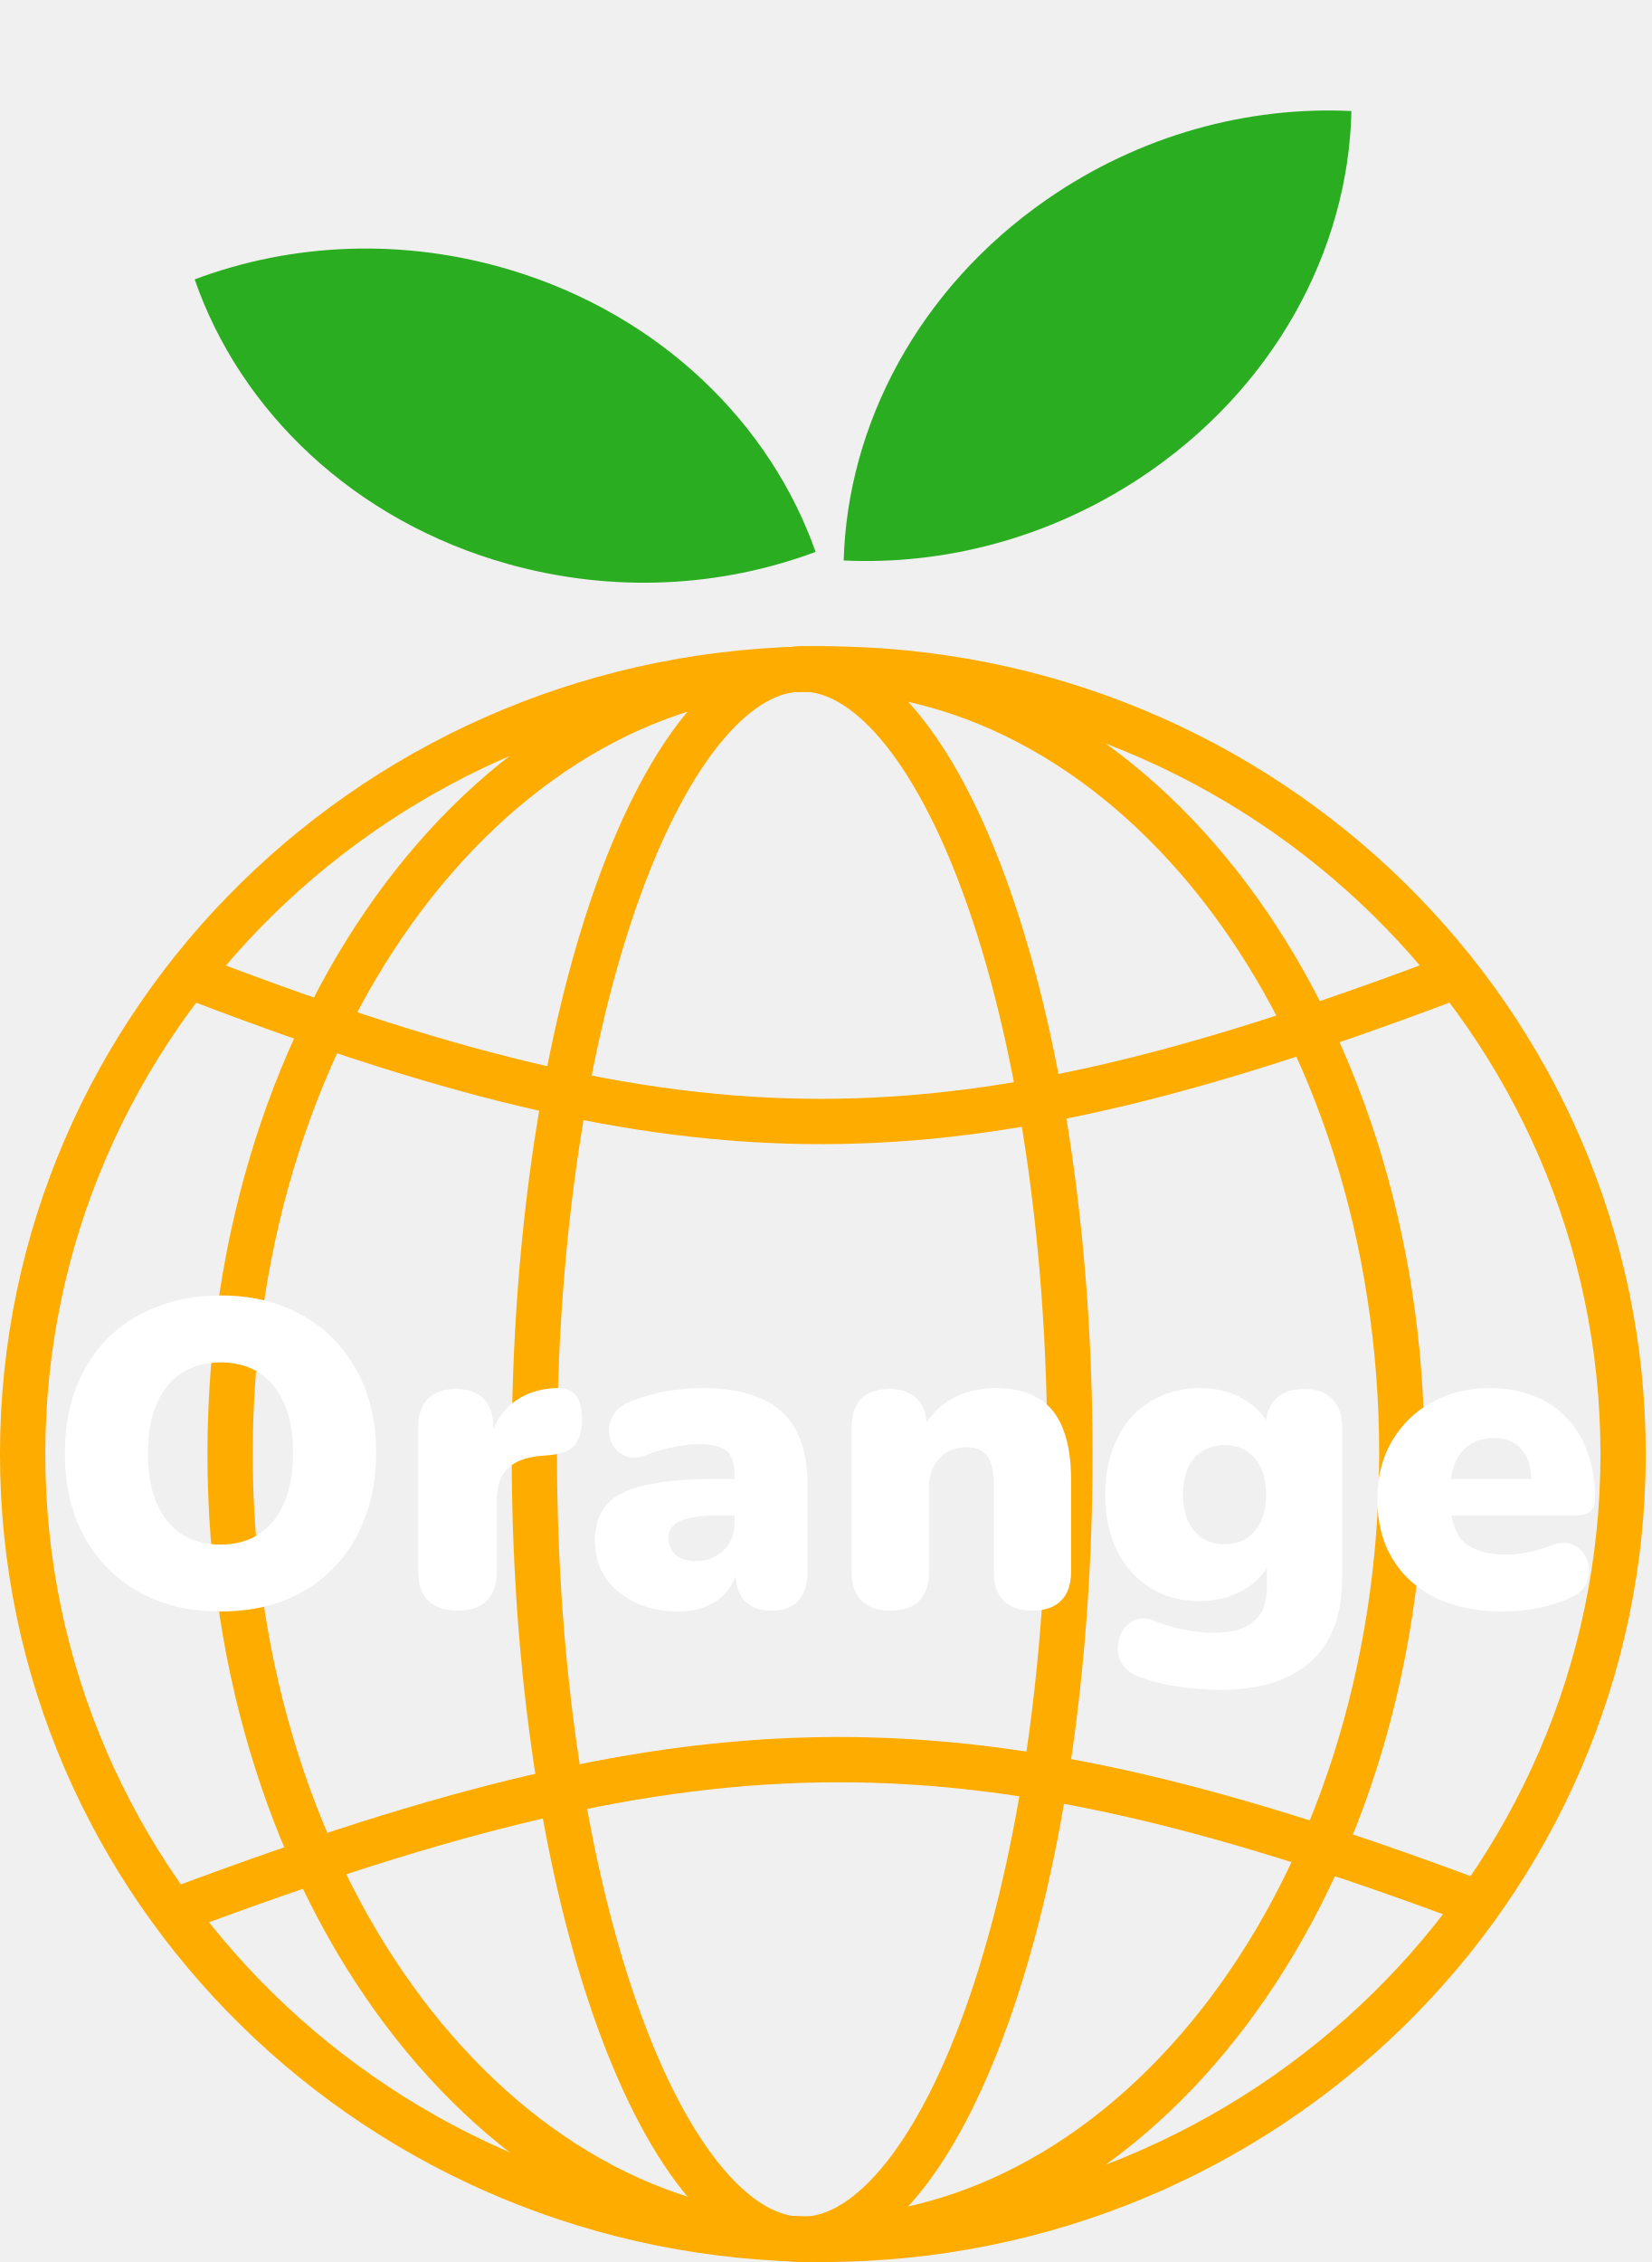
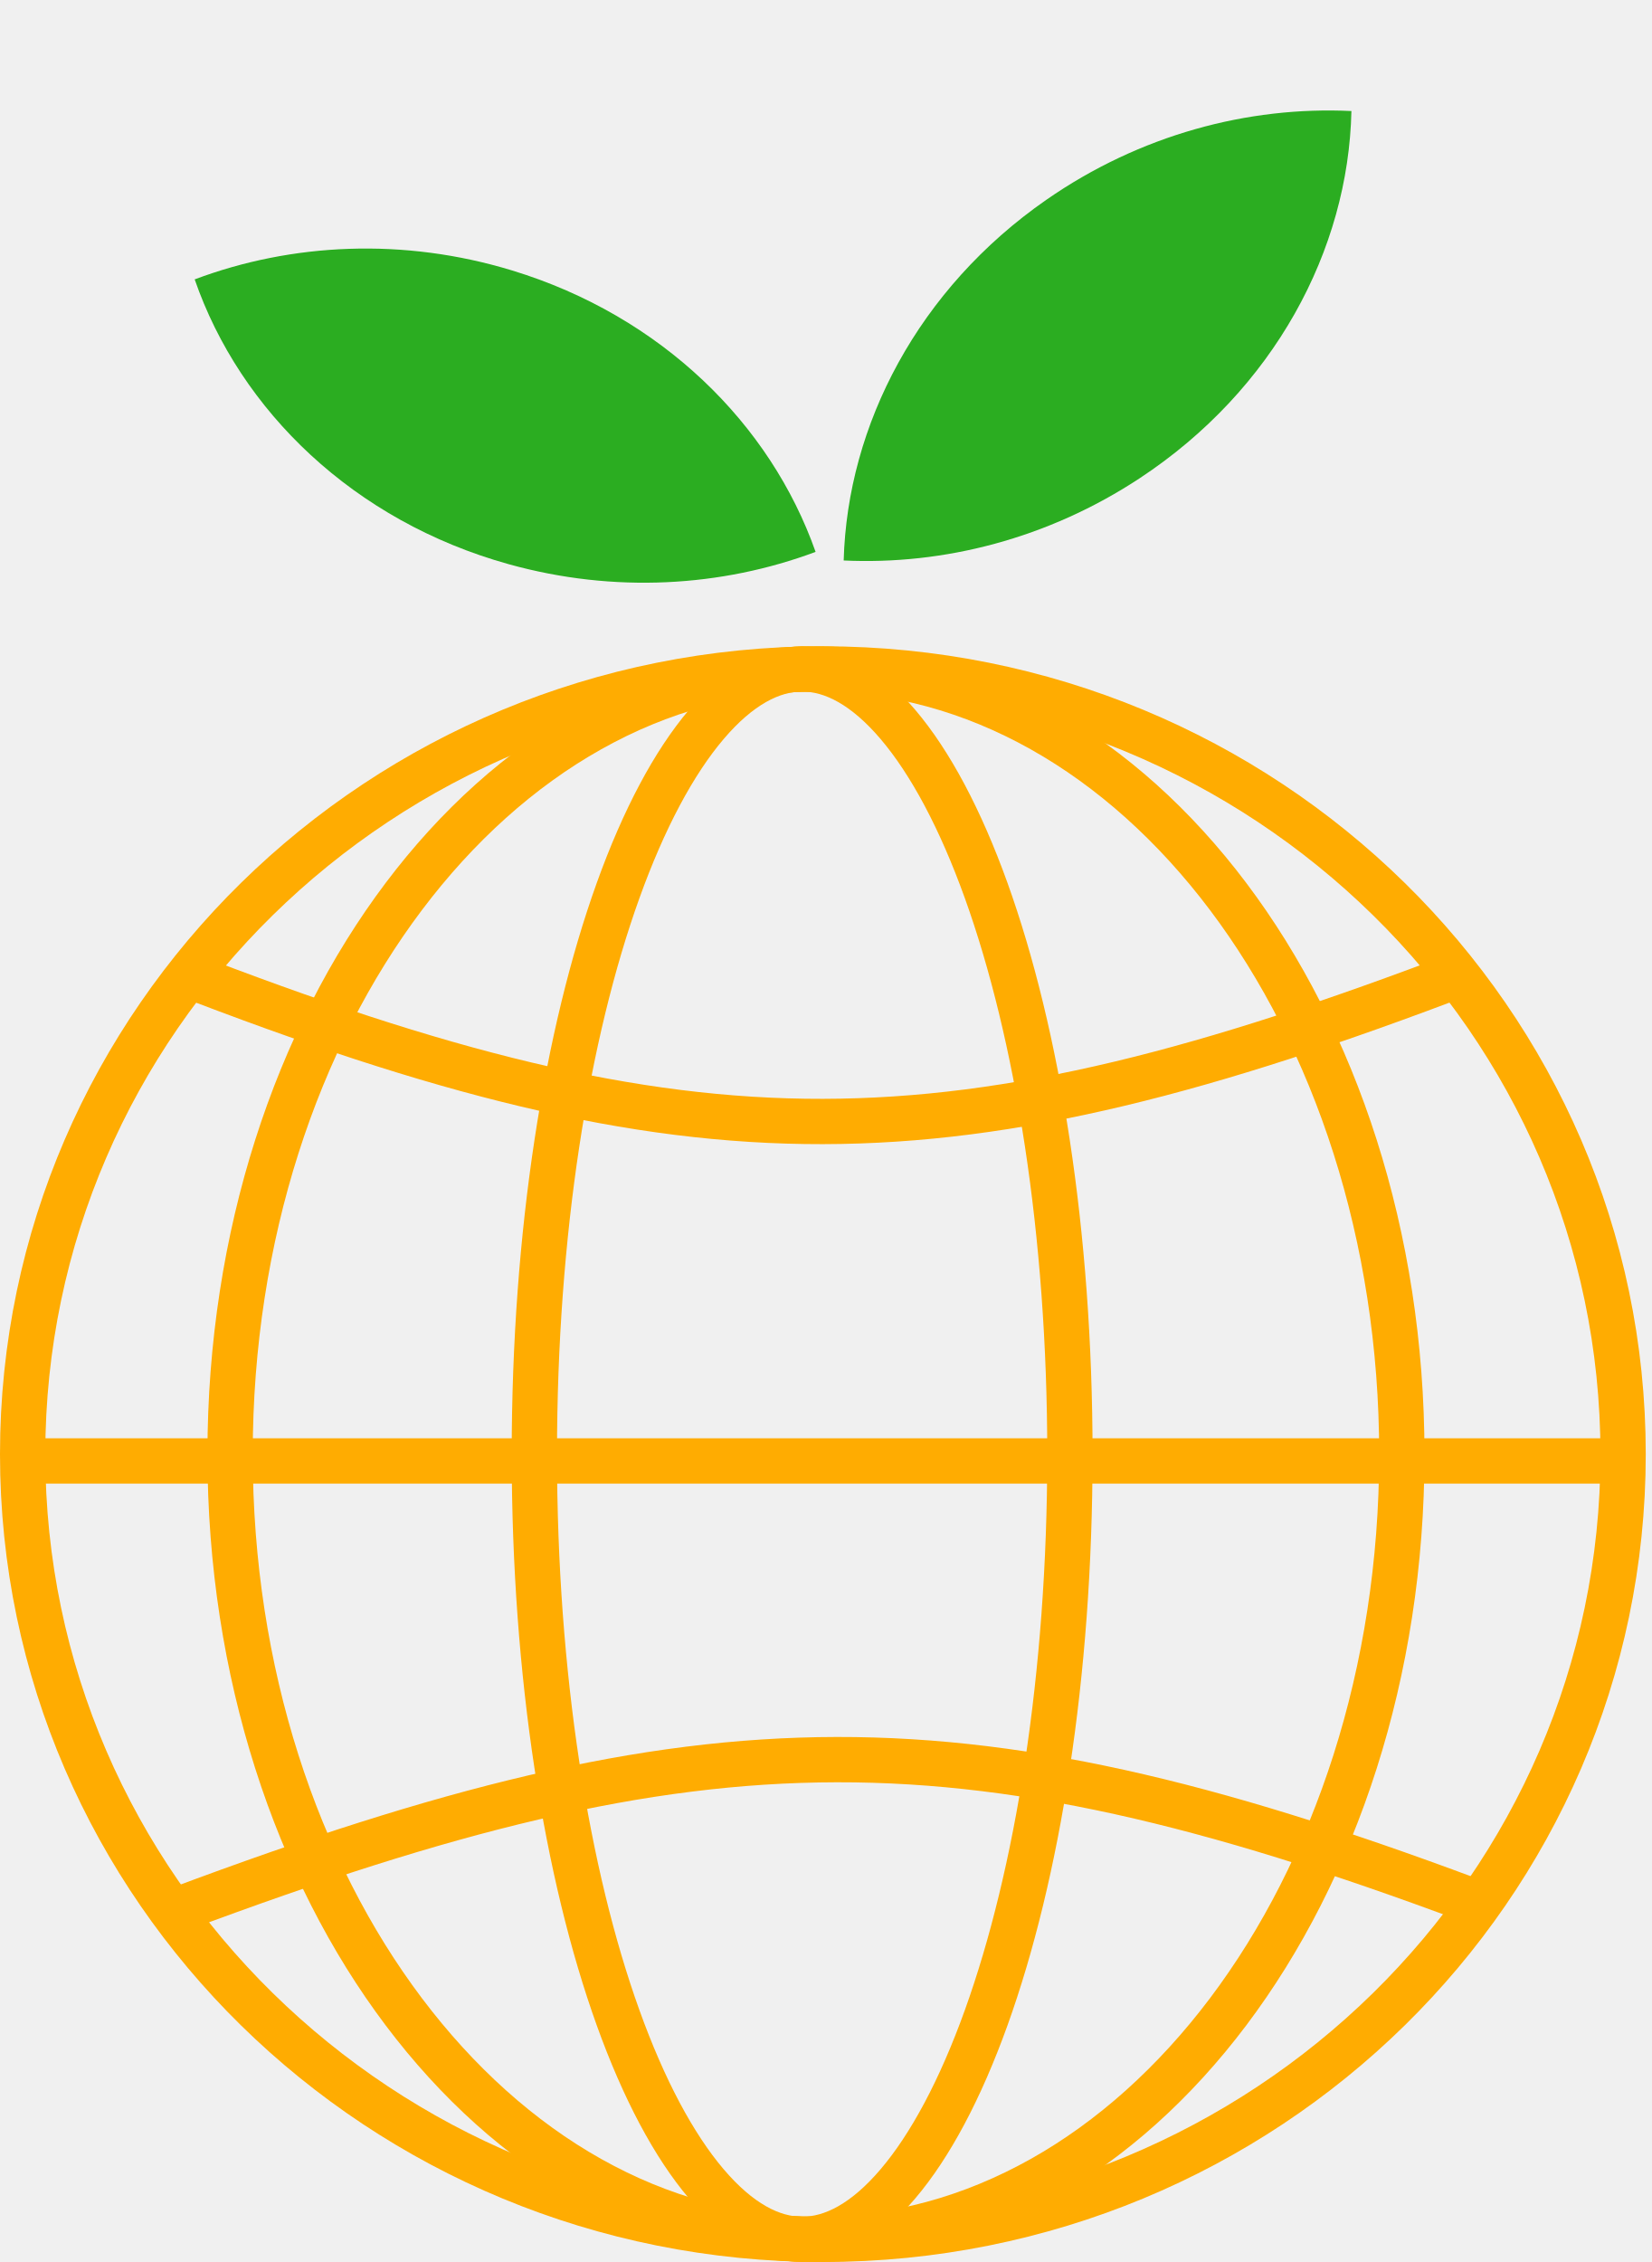
<svg xmlns="http://www.w3.org/2000/svg" width="184" height="252" viewBox="0 0 184 252" fill="none">
  <path fill-rule="evenodd" clip-rule="evenodd" d="M90.871 61.483C85.849 47.23 73.69 35.208 57.081 30.138C44.946 26.434 32.492 27.069 21.691 31.124C26.76 45.786 39.434 58.052 56.666 62.851C68.442 66.13 80.425 65.387 90.871 61.483Z" fill="#2BAD21" />
-   <path fill-rule="evenodd" clip-rule="evenodd" d="M94.001 62.442C94.42 47.336 102.317 32.17 116.578 22.261C126.997 15.021 139.048 11.815 150.571 12.37C150.232 27.88 141.92 43.436 126.983 53.277C116.776 60.003 105.14 62.963 94.001 62.442Z" fill="#2BAD21" />
-   <path d="M20.031 108.303C77.718 130.645 105.646 130.329 163.333 108.303" stroke="#FFAC01" stroke-width="5.047" />
+   <path fill-rule="evenodd" clip-rule="evenodd" d="M94 62.442C94.419 47.336 102.316 32.17 116.577 22.261C126.997 15.021 139.048 11.815 150.571 12.37C150.232 27.88 141.919 43.436 126.983 53.277C116.775 60.003 105.14 62.963 94 62.442Z" fill="#2BAD21" />
+   <path d="M20.032 108.303C77.719 130.645 105.646 130.329 163.333 108.303" stroke="#FFAC01" stroke-width="5.047" />
  <path d="M166.415 212.672C107.487 190.329 78.959 190.645 20.032 212.672" stroke="#FFAC01" stroke-width="5.047" />
  <path d="M180.841 162C180.841 210.268 140.968 249.477 91.682 249.477C42.397 249.477 2.523 210.268 2.523 162C2.523 113.732 42.397 74.523 91.682 74.523C140.968 74.523 180.841 113.732 180.841 162Z" stroke="#FFAC01" stroke-width="5.047" />
-   <path d="M119.206 162C119.206 186.64 115.611 208.838 109.877 224.786C107.007 232.77 103.647 239.054 100.044 243.293C96.431 247.543 92.815 249.477 89.371 249.477C85.927 249.477 82.311 247.543 78.698 243.293C75.095 239.054 71.736 232.77 68.865 224.786C63.131 208.838 59.536 186.64 59.536 162C59.536 137.36 63.131 115.162 68.865 99.214C71.736 91.23 75.095 84.946 78.698 80.707C82.311 76.457 85.927 74.523 89.371 74.523C92.815 74.523 96.431 76.457 100.044 80.707C103.647 84.946 107.007 91.23 109.877 99.214C115.611 115.162 119.206 137.36 119.206 162Z" stroke="#FFAC01" stroke-width="5.047" />
-   <path d="M156.187 162C156.187 186.357 148.747 208.312 136.837 224.121C124.929 239.93 108.666 249.477 90.912 249.477C73.157 249.477 56.895 239.93 44.986 224.121C33.077 208.312 25.637 186.357 25.637 162C25.637 137.643 33.077 115.688 44.986 99.879C56.895 84.07 73.157 74.523 90.912 74.523C108.666 74.523 124.929 84.07 136.837 99.879C148.747 115.688 156.187 137.643 156.187 162Z" stroke="#FFAC01" stroke-width="5.047" />
-   <path d="M24.567 179.533C21.112 179.533 18.077 178.806 15.462 177.353C12.846 175.868 10.812 173.801 9.359 171.154C7.938 168.506 7.228 165.422 7.228 161.903C7.228 159.255 7.632 156.85 8.439 154.686C9.278 152.523 10.457 150.666 11.975 149.116C13.524 147.566 15.365 146.388 17.496 145.581C19.627 144.741 21.984 144.321 24.567 144.321C28.022 144.321 31.041 145.048 33.624 146.501C36.24 147.954 38.274 150.004 39.727 152.652C41.18 155.267 41.907 158.351 41.907 161.903C41.907 164.551 41.487 166.956 40.647 169.119C39.84 171.283 38.662 173.156 37.112 174.738C35.594 176.288 33.77 177.482 31.639 178.322C29.508 179.129 27.15 179.533 24.567 179.533ZM24.567 172.074C26.279 172.074 27.732 171.67 28.926 170.863C30.121 170.056 31.041 168.893 31.687 167.376C32.333 165.858 32.656 164.034 32.656 161.903C32.656 158.706 31.945 156.22 30.525 154.444C29.104 152.668 27.118 151.78 24.567 151.78C22.888 151.78 21.435 152.184 20.208 152.991C19.014 153.766 18.093 154.912 17.448 156.43C16.802 157.915 16.479 159.739 16.479 161.903C16.479 165.099 17.189 167.602 18.61 169.41C20.031 171.186 22.016 172.074 24.567 172.074ZM50.995 179.436C49.574 179.436 48.476 179.065 47.701 178.322C46.959 177.579 46.587 176.498 46.587 175.077V159.045C46.587 157.657 46.943 156.591 47.653 155.849C48.395 155.106 49.445 154.735 50.801 154.735C52.157 154.735 53.191 155.106 53.901 155.849C54.611 156.591 54.966 157.657 54.966 159.045V161.031H54.482C54.805 159.094 55.628 157.56 56.952 156.43C58.308 155.3 59.987 154.702 61.989 154.638C62.926 154.605 63.62 154.848 64.072 155.364C64.556 155.849 64.815 156.769 64.847 158.125C64.847 159.287 64.605 160.208 64.12 160.886C63.636 161.564 62.716 161.967 61.36 162.097L60.246 162.193C58.534 162.355 57.291 162.839 56.516 163.646C55.741 164.421 55.354 165.584 55.354 167.134V175.077C55.354 176.498 54.983 177.579 54.24 178.322C53.497 179.065 52.416 179.436 50.995 179.436ZM75.634 179.533C73.793 179.533 72.163 179.194 70.742 178.516C69.353 177.838 68.256 176.917 67.448 175.755C66.673 174.56 66.286 173.204 66.286 171.686C66.286 169.943 66.738 168.571 67.642 167.57C68.546 166.569 69.999 165.858 72.001 165.439C74.003 164.986 76.667 164.76 79.993 164.76H82.657V168.829H79.993C78.733 168.829 77.684 168.926 76.844 169.119C76.037 169.281 75.44 169.555 75.052 169.943C74.665 170.298 74.471 170.766 74.471 171.347C74.471 172.09 74.73 172.704 75.246 173.188C75.795 173.672 76.57 173.914 77.571 173.914C78.378 173.914 79.089 173.737 79.702 173.382C80.348 173.026 80.865 172.542 81.252 171.929C81.639 171.283 81.833 170.54 81.833 169.701V164.082C81.833 162.92 81.526 162.097 80.913 161.612C80.332 161.128 79.315 160.886 77.862 160.886C77.087 160.886 76.215 160.983 75.246 161.176C74.278 161.338 73.196 161.645 72.001 162.097C71.129 162.419 70.387 162.468 69.773 162.242C69.16 162.016 68.675 161.628 68.32 161.079C67.997 160.531 67.836 159.933 67.836 159.287C67.868 158.642 68.078 158.028 68.466 157.447C68.885 156.866 69.515 156.414 70.354 156.091C71.904 155.51 73.325 155.122 74.617 154.928C75.94 154.735 77.151 154.638 78.249 154.638C80.897 154.638 83.076 155.025 84.788 155.8C86.531 156.543 87.823 157.705 88.662 159.287C89.534 160.837 89.97 162.839 89.97 165.293V175.077C89.97 176.498 89.631 177.579 88.953 178.322C88.275 179.065 87.29 179.436 85.999 179.436C84.675 179.436 83.658 179.065 82.947 178.322C82.269 177.579 81.93 176.498 81.93 175.077V173.818L82.221 174.496C82.059 175.529 81.688 176.417 81.107 177.16C80.525 177.902 79.767 178.483 78.83 178.903C77.894 179.323 76.828 179.533 75.634 179.533ZM99.141 179.436C97.785 179.436 96.736 179.065 95.993 178.322C95.251 177.579 94.879 176.498 94.879 175.077V159.045C94.879 157.657 95.234 156.591 95.945 155.849C96.688 155.106 97.737 154.735 99.093 154.735C100.449 154.735 101.482 155.106 102.193 155.849C102.903 156.591 103.258 157.657 103.258 159.045V161.322L102.726 159.336C103.501 157.818 104.598 156.656 106.019 155.849C107.472 155.041 109.119 154.638 110.959 154.638C112.864 154.638 114.43 155.009 115.657 155.752C116.884 156.462 117.805 157.592 118.418 159.142C119.032 160.66 119.338 162.581 119.338 164.906V175.077C119.338 176.498 118.967 177.579 118.224 178.322C117.482 179.065 116.416 179.436 115.028 179.436C113.639 179.436 112.574 179.065 111.831 178.322C111.089 177.579 110.717 176.498 110.717 175.077V165.245C110.717 163.792 110.459 162.758 109.942 162.145C109.458 161.532 108.731 161.225 107.763 161.225C106.471 161.225 105.438 161.645 104.663 162.484C103.888 163.291 103.501 164.389 103.501 165.778V175.077C103.501 177.983 102.048 179.436 99.141 179.436ZM136.07 188.251C134.294 188.251 132.631 188.122 131.081 187.863C129.531 187.637 128.191 187.298 127.061 186.846C126.125 186.523 125.463 186.055 125.075 185.442C124.688 184.828 124.51 184.182 124.542 183.504C124.575 182.826 124.752 182.213 125.075 181.664C125.43 181.115 125.899 180.711 126.48 180.453C127.061 180.227 127.707 180.243 128.417 180.501C129.838 181.083 131.129 181.454 132.292 181.615C133.454 181.809 134.439 181.906 135.246 181.906C137.216 181.906 138.685 181.486 139.654 180.647C140.655 179.84 141.155 178.564 141.155 176.82V173.769H141.543C141.058 175.125 140.074 176.239 138.588 177.111C137.103 177.951 135.489 178.37 133.745 178.37C131.614 178.37 129.757 177.886 128.175 176.917C126.593 175.916 125.35 174.528 124.446 172.752C123.574 170.976 123.138 168.893 123.138 166.504C123.138 164.696 123.396 163.065 123.913 161.612C124.429 160.159 125.14 158.916 126.044 157.883C126.98 156.85 128.094 156.058 129.386 155.51C130.71 154.928 132.163 154.638 133.745 154.638C135.553 154.638 137.168 155.058 138.588 155.897C140.041 156.737 141.01 157.834 141.494 159.191L141.01 161.176V159.045C141.01 157.657 141.381 156.591 142.124 155.849C142.899 155.106 143.964 154.735 145.321 154.735C146.677 154.735 147.71 155.106 148.42 155.849C149.163 156.591 149.534 157.657 149.534 159.045V175.803C149.534 179.936 148.372 183.036 146.047 185.103C143.722 187.201 140.396 188.251 136.07 188.251ZM136.409 172.026C137.377 172.026 138.201 171.816 138.879 171.396C139.557 170.944 140.09 170.314 140.477 169.507C140.865 168.667 141.058 167.666 141.058 166.504C141.058 164.76 140.639 163.404 139.799 162.436C138.96 161.467 137.829 160.983 136.409 160.983C135.505 160.983 134.697 161.209 133.987 161.661C133.277 162.08 132.728 162.71 132.34 163.55C131.985 164.357 131.808 165.342 131.808 166.504C131.808 168.248 132.227 169.604 133.067 170.572C133.906 171.541 135.02 172.026 136.409 172.026ZM167.551 179.533C164.645 179.533 162.126 179.032 159.995 178.031C157.896 176.998 156.282 175.545 155.152 173.672C154.021 171.799 153.456 169.588 153.456 167.037C153.456 164.583 153.989 162.436 155.055 160.595C156.153 158.722 157.638 157.269 159.511 156.236C161.416 155.171 163.579 154.638 166.001 154.638C167.777 154.638 169.391 154.928 170.844 155.51C172.297 156.058 173.54 156.882 174.574 157.98C175.607 159.045 176.382 160.337 176.898 161.854C177.447 163.372 177.722 165.067 177.722 166.94C177.722 167.586 177.544 168.07 177.189 168.393C176.834 168.684 176.269 168.829 175.494 168.829H160.673V164.76H171.425L170.65 165.39C170.65 164.195 170.489 163.227 170.166 162.484C169.843 161.741 169.359 161.176 168.713 160.789C168.1 160.401 167.325 160.208 166.388 160.208C165.387 160.208 164.515 160.45 163.773 160.934C163.062 161.386 162.514 162.064 162.126 162.968C161.739 163.872 161.545 165.003 161.545 166.359V166.795C161.545 169.087 162.045 170.734 163.046 171.735C164.08 172.704 165.662 173.188 167.793 173.188C168.503 173.188 169.31 173.107 170.215 172.946C171.151 172.752 172.039 172.494 172.878 172.171C173.718 171.848 174.444 171.799 175.058 172.026C175.671 172.219 176.14 172.574 176.462 173.091C176.818 173.575 177.011 174.14 177.044 174.786C177.076 175.4 176.931 176.013 176.608 176.627C176.285 177.208 175.752 177.66 175.009 177.983C173.879 178.5 172.668 178.887 171.377 179.145C170.118 179.404 168.842 179.533 167.551 179.533Z" fill="white" />
+   <path d="M119.206 162C119.206 186.64 115.611 208.838 109.877 224.786C107.006 232.77 103.647 239.054 100.043 243.293C96.431 247.543 92.815 249.477 89.371 249.477C85.927 249.477 82.31 247.543 78.698 243.293C75.094 239.054 71.735 232.77 68.864 224.786C63.13 208.838 59.536 186.64 59.536 162C59.536 137.36 63.13 115.162 68.864 99.214C71.735 91.23 75.094 84.946 78.698 80.707C82.31 76.457 85.927 74.523 89.371 74.523C92.815 74.523 96.431 76.457 100.043 80.707C103.647 84.946 107.006 91.23 109.877 99.214C115.611 115.162 119.206 137.36 119.206 162Z" stroke="#FFAC01" stroke-width="5.047" />
+   <path d="M156.187 162C156.187 186.357 148.746 208.312 136.837 224.121C124.928 239.93 108.666 249.477 90.911 249.477C73.157 249.477 56.895 239.93 44.986 224.121C33.077 208.312 25.636 186.357 25.636 162C25.636 137.643 33.077 115.688 44.986 99.879C56.895 84.07 73.157 74.523 90.911 74.523C108.666 74.523 124.928 84.07 136.837 99.879C148.746 115.688 156.187 137.643 156.187 162Z" stroke="#FFAC01" stroke-width="5.047" />
+   <path d="M1.541 162.757H180.283" stroke="#FFAC01" stroke-width="5.047" />
</svg>
